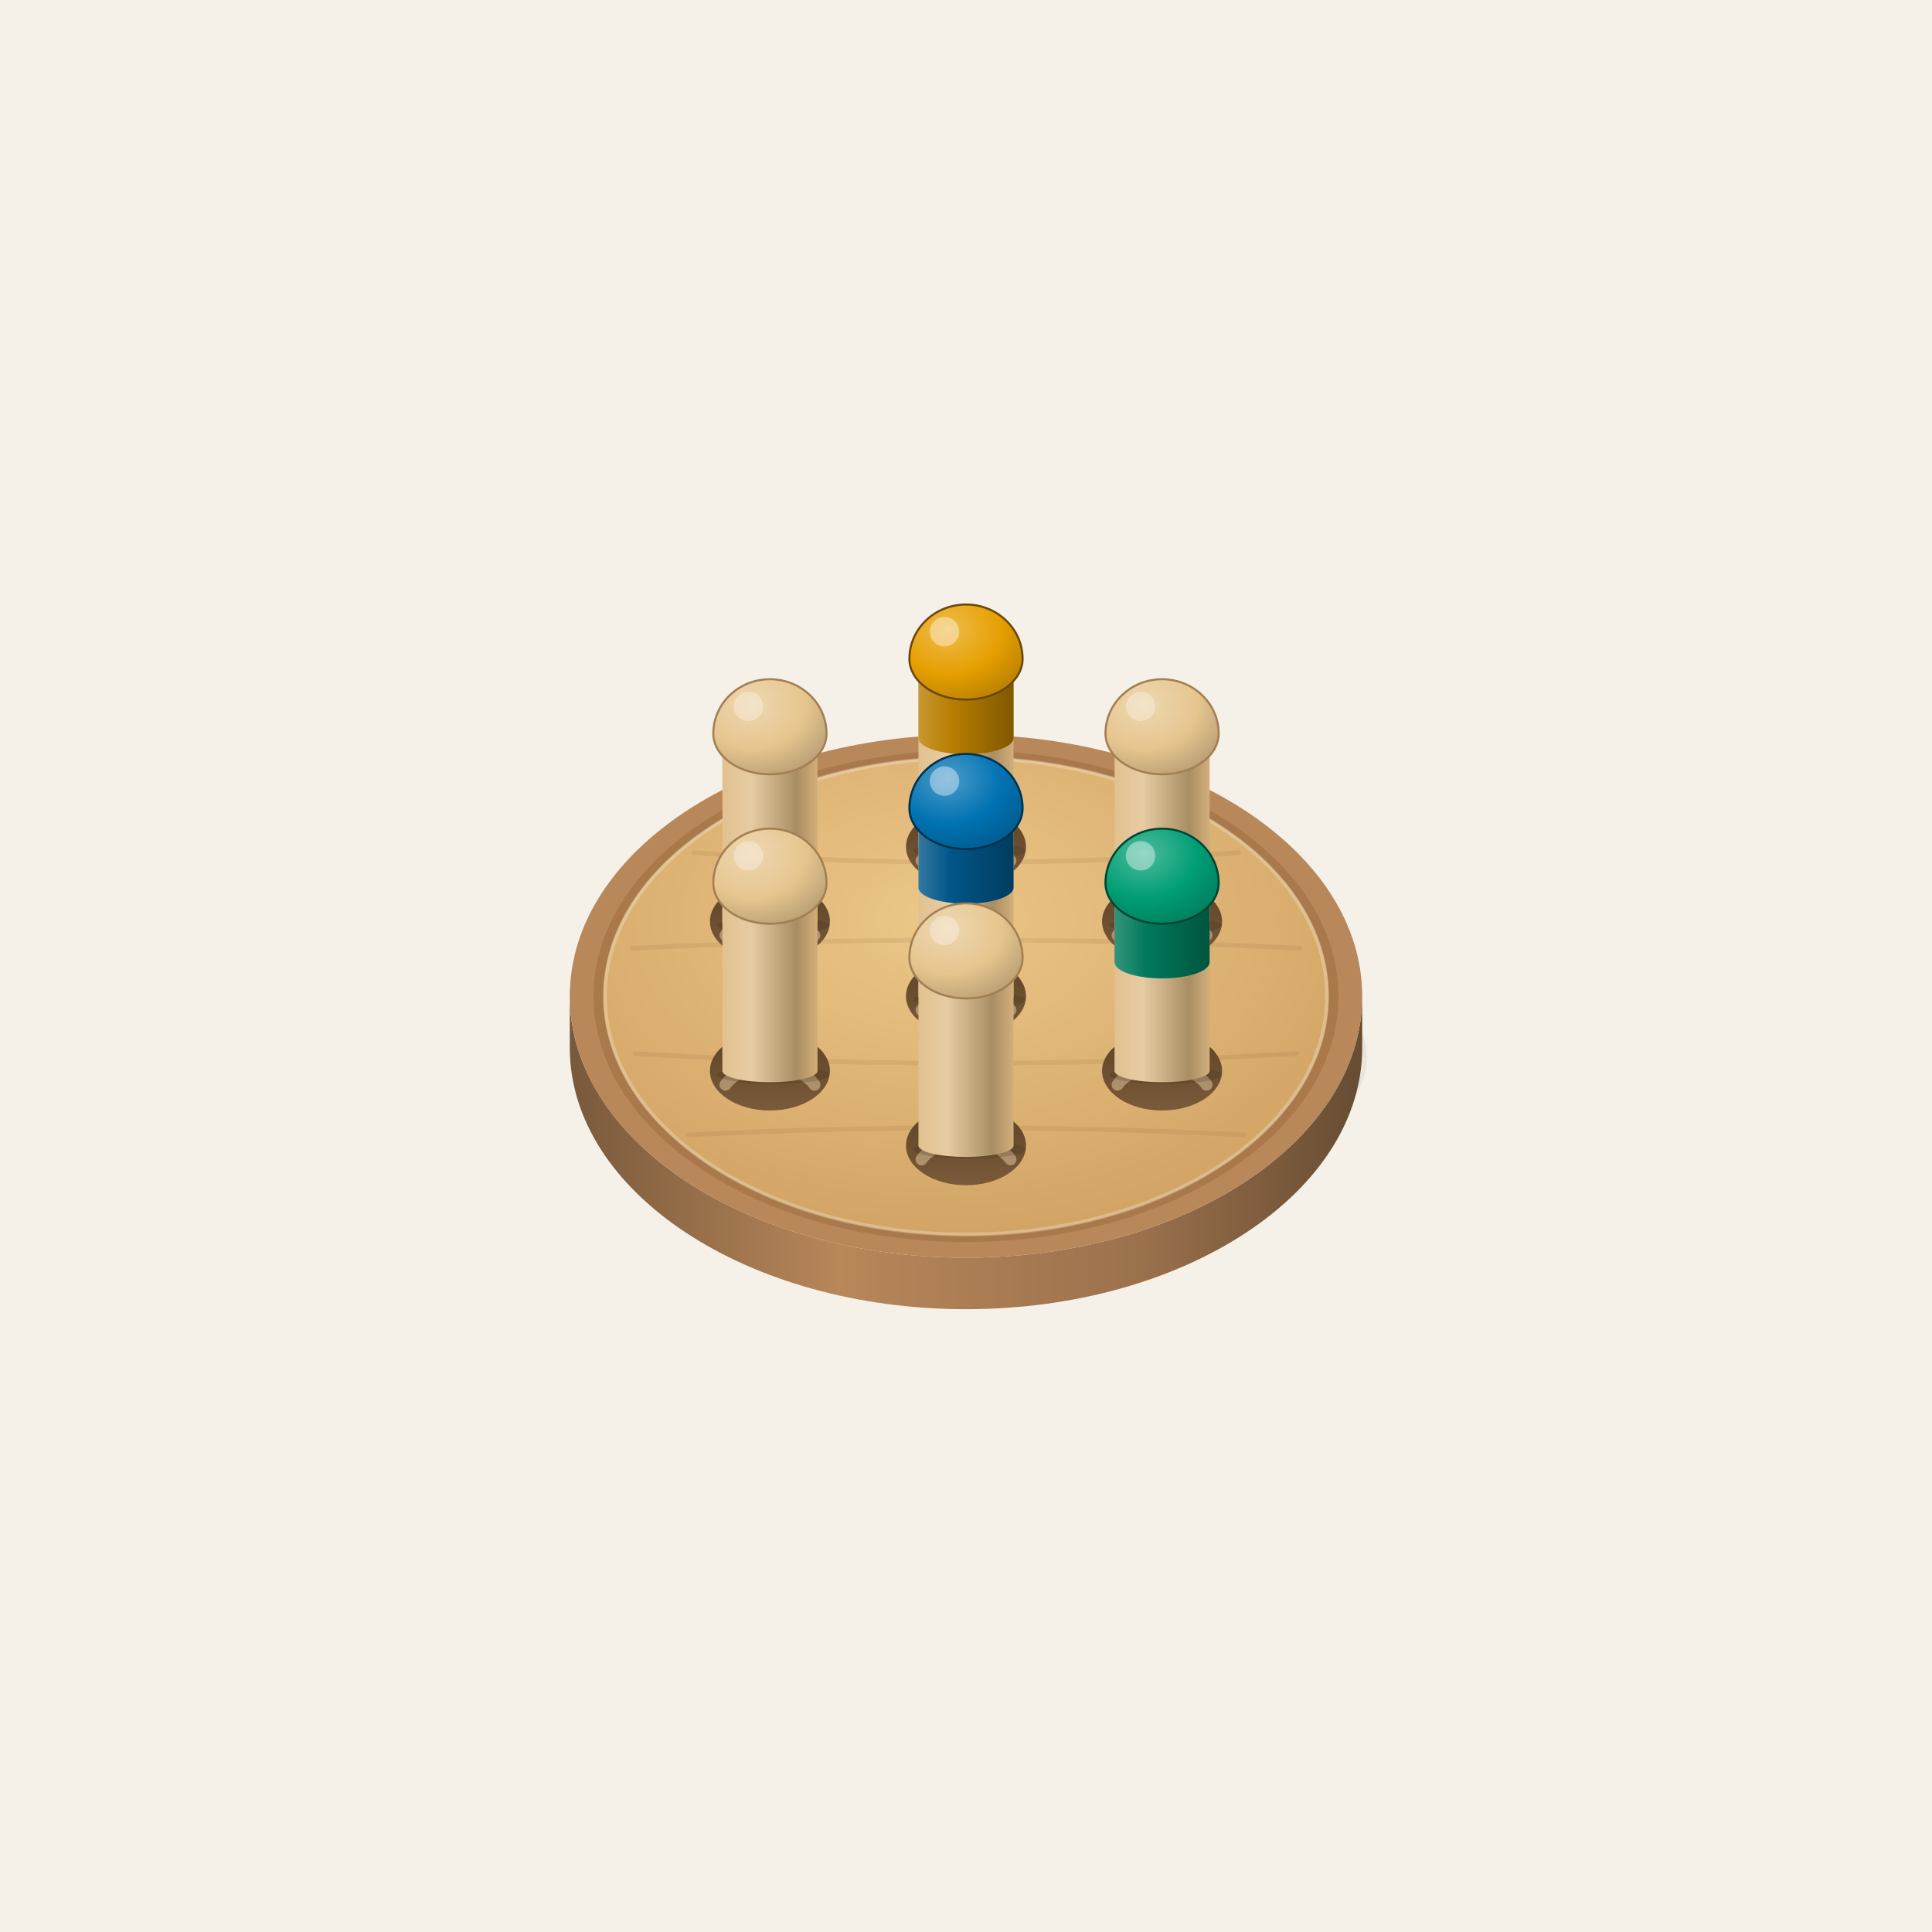
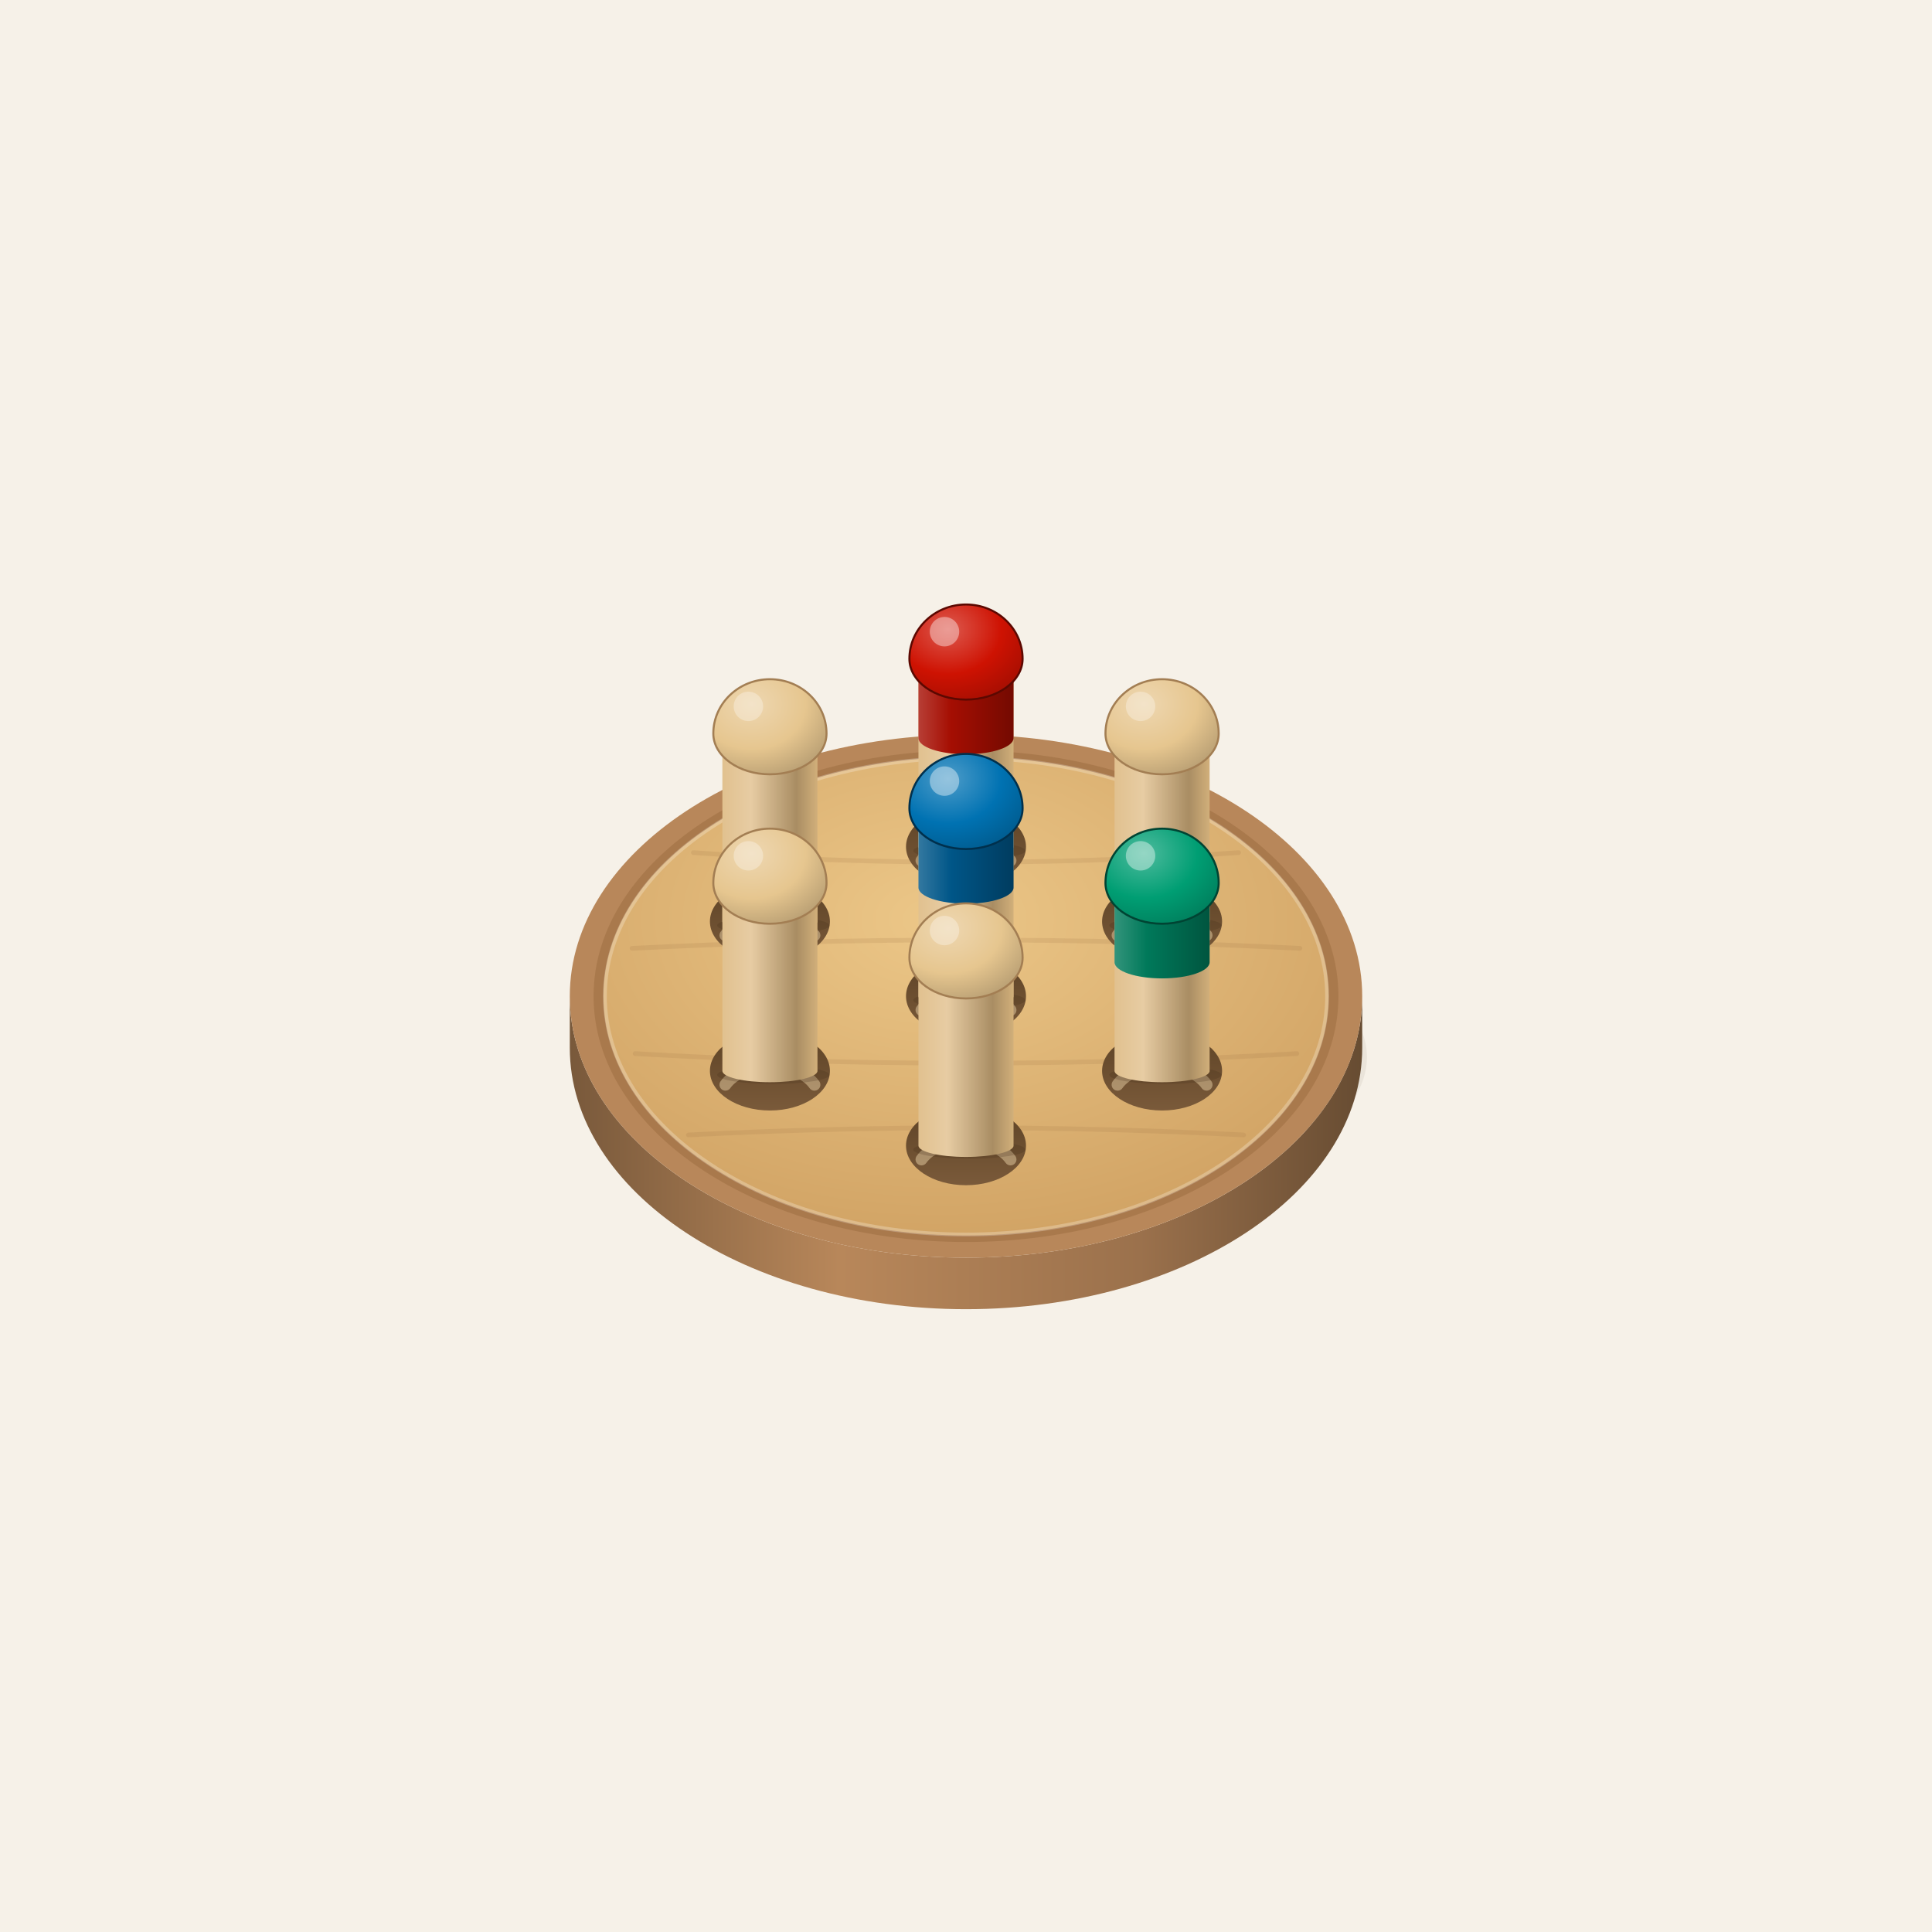
<svg xmlns="http://www.w3.org/2000/svg" width="1024" height="1024" viewBox="0 0 1024 1024">
  <rect x="0" y="0" width="1024" height="1024" fill="#F6F1E8" />
  <g transform="translate(256 256) scale(0.5)">
    <radialGradient id="face" cx="0.46" cy="0.34" r="0.76">
      <stop offset="0" stop-color="#ECC788" />
      <stop offset="1" stop-color="#CE9F60" />
    </radialGradient>
    <linearGradient id="side" x1="0" y1="0" x2="1" y2="0">
      <stop offset="0" stop-color="#79593B" />
      <stop offset="0.34" stop-color="#B8875A" />
      <stop offset="0.72" stop-color="#9B714C" />
      <stop offset="1" stop-color="#674C32" />
    </linearGradient>
    <linearGradient id="hole" x1="0.5" y1="0" x2="0.5" y2="1">
      <stop offset="0" stop-color="#5E4326" />
      <stop offset="1" stop-color="#7A5A3A" />
    </linearGradient>
    <ellipse cx="517" cy="608.6" rx="420" ry="171.86" fill="#3A2612" opacity="0.07" />
    <ellipse cx="517" cy="608.6" rx="403.2" ry="164.99" fill="#3A2612" opacity="0.11" />
    <ellipse cx="517" cy="608.6" rx="378" ry="154.68" fill="#3A2612" opacity="0.16" />
    <path d="M 92 544 L 92 598.6 A 420 277.2 0 0 0 932 598.6 L 932 544 A 420 277.2 0 0 1 92 544 Z" fill="url(#side)" />
    <ellipse cx="512" cy="544" rx="420" ry="277.2" fill="#B8875A" />
    <ellipse cx="512" cy="544" rx="394.8" ry="260.57" fill="#A9794C" />
    <ellipse cx="512" cy="544" rx="384.3" ry="253.64" fill="url(#face)" />
    <ellipse cx="512" cy="544" rx="382.76" ry="252.62" fill="none" stroke="#FFFFFF" stroke-width="4" opacity="0.24" />
    <path d="M 223.01 391.82 Q 512 412.11 800.99 391.82" fill="none" stroke="#9A6E42" stroke-width="5" opacity="0.16" stroke-linecap="round" />
    <path d="M 158.06 493.27 Q 512 475.52 865.94 493.27" fill="none" stroke="#9A6E42" stroke-width="5" opacity="0.16" stroke-linecap="round" />
    <path d="M 161.32 604.87 Q 512 625.16 862.68 604.87" fill="none" stroke="#9A6E42" stroke-width="5" opacity="0.16" stroke-linecap="round" />
    <path d="M 217.73 691.11 Q 512 675.89 806.27 691.11" fill="none" stroke="#9A6E42" stroke-width="5" opacity="0.16" stroke-linecap="round" />
    <ellipse cx="512" cy="544" rx="63.6" ry="41.98" fill="url(#hole)" />
    <path d="M 559.19 558.66 A 52.15 34.42 0 0 0 464.81 558.66" fill="none" stroke="#F3DCB0" stroke-width="12.59" opacity="0.45" stroke-linecap="round" />
    <ellipse cx="512" cy="385.6" rx="63.6" ry="41.98" fill="url(#hole)" />
    <path d="M 559.19 400.26 A 52.15 34.42 0 0 0 464.81 400.26" fill="none" stroke="#F3DCB0" stroke-width="12.59" opacity="0.45" stroke-linecap="round" />
    <ellipse cx="719.85" cy="464.8" rx="63.6" ry="41.98" fill="url(#hole)" />
    <path d="M 767.03 479.46 A 52.15 34.42 0 0 0 672.66 479.46" fill="none" stroke="#F3DCB0" stroke-width="12.59" opacity="0.45" stroke-linecap="round" />
    <ellipse cx="719.85" cy="623.2" rx="63.6" ry="41.98" fill="url(#hole)" />
    <path d="M 767.03 637.86 A 52.15 34.42 0 0 0 672.66 637.86" fill="none" stroke="#F3DCB0" stroke-width="12.59" opacity="0.45" stroke-linecap="round" />
    <ellipse cx="512" cy="702.4" rx="63.6" ry="41.98" fill="url(#hole)" />
    <path d="M 559.19 717.06 A 52.15 34.42 0 0 0 464.81 717.06" fill="none" stroke="#F3DCB0" stroke-width="12.59" opacity="0.45" stroke-linecap="round" />
    <ellipse cx="304.15" cy="623.2" rx="63.6" ry="41.98" fill="url(#hole)" />
    <path d="M 351.34 637.86 A 52.15 34.42 0 0 0 256.97 637.86" fill="none" stroke="#F3DCB0" stroke-width="12.59" opacity="0.45" stroke-linecap="round" />
    <ellipse cx="304.15" cy="464.8" rx="63.6" ry="41.98" fill="url(#hole)" />
    <path d="M 351.34 479.46 A 52.15 34.42 0 0 0 256.97 479.46" fill="none" stroke="#F3DCB0" stroke-width="12.59" opacity="0.45" stroke-linecap="round" />
    <linearGradient id="pg512_386b" x1="0" y1="0" x2="1" y2="0">
      <stop offset="0" stop-color="#E1C18F" />
      <stop offset="0.3" stop-color="#E7CCA3" />
      <stop offset="0.78" stop-color="#A98D63" />
      <stop offset="1" stop-color="#D1AF7A" />
    </linearGradient>
    <radialGradient id="pg512_386c" cx="0.34" cy="0.26" r="0.86">
-       <stop offset="0" stop-color="#EEBC4D" />
-       <stop offset="0.55" stop-color="#E69F00" />
-       <stop offset="1" stop-color="#B37C00" />
+       <stop offset="0" stop-color="#DD594E" />
+       <stop offset="0.55" stop-color="#CE1202" />
+       <stop offset="1" stop-color="#A10E02" />
    </radialGradient>
    <ellipse cx="515.6" cy="389.8" rx="59.47" ry="9.6" fill="#3A2612" opacity="0.2" />
    <path d="M 461.6 193.6 L 461.6 385.6 A 50.4 12 0 0 0 562.4 385.6 L 562.4 193.6 Z" fill="url(#pg512_386b)" />
    <linearGradient id="pg512_386n" x1="0" y1="0" x2="1" y2="0">
-       <stop offset="0" stop-color="#C69833" />
-       <stop offset="0.34" stop-color="#B87E00" />
-       <stop offset="1" stop-color="#815800" />
+       <stop offset="0" stop-color="#B73E35" />
+       <stop offset="0.34" stop-color="#A50E02" />
+       <stop offset="1" stop-color="#740A01" />
    </linearGradient>
    <path d="M 461.6 193.6 L 461.6 270.4 A 50.4 17.14 0 0 0 562.4 270.4 L 562.4 193.6 Z" fill="url(#pg512_386n)" />
-     <path d="M 452 186.4 A 60 57.6 0 0 1 572 186.4 A 60 43.2 0 0 1 452 186.4 Z" fill="url(#pg512_386c)" stroke="#68470B" stroke-width="2.16" />
+     <path d="M 452 186.4 A 60 57.6 0 0 1 572 186.4 A 60 43.2 0 0 1 452 186.4 Z" fill="url(#pg512_386c)" stroke="#5C0801" stroke-width="2.16" />
    <ellipse cx="489.2" cy="157.6" rx="15.6" ry="15.6" fill="#FFFFFF" opacity="0.4" transform="rotate(-24 489.2 157.6)" />
    <linearGradient id="pg720_465b" x1="0" y1="0" x2="1" y2="0">
      <stop offset="0" stop-color="#E1C18F" />
      <stop offset="0.3" stop-color="#E7CCA3" />
      <stop offset="0.78" stop-color="#A98D63" />
      <stop offset="1" stop-color="#D1AF7A" />
    </linearGradient>
    <radialGradient id="pg720_465c" cx="0.34" cy="0.26" r="0.86">
      <stop offset="0" stop-color="#EED7B1" />
      <stop offset="0.55" stop-color="#E6C68F" />
      <stop offset="1" stop-color="#B39A70" />
    </radialGradient>
    <ellipse cx="723.45" cy="469" rx="59.47" ry="9.6" fill="#3A2612" opacity="0.2" />
    <path d="M 669.45 272.8 L 669.45 464.8 A 50.4 12 0 0 0 770.25 464.8 L 770.25 272.8 Z" fill="url(#pg720_465b)" />
    <path d="M 659.85 265.6 A 60 57.6 0 0 1 779.85 265.6 A 60 43.2 0 0 1 659.85 265.6 Z" fill="url(#pg720_465c)" stroke="#A37E53" stroke-width="2.16" />
    <ellipse cx="697.05" cy="236.8" rx="15.6" ry="15.6" fill="#FFFFFF" opacity="0.3" transform="rotate(-24 697.05 236.8)" />
    <linearGradient id="pg304_465b" x1="0" y1="0" x2="1" y2="0">
      <stop offset="0" stop-color="#E1C18F" />
      <stop offset="0.3" stop-color="#E7CCA3" />
      <stop offset="0.78" stop-color="#A98D63" />
      <stop offset="1" stop-color="#D1AF7A" />
    </linearGradient>
    <radialGradient id="pg304_465c" cx="0.34" cy="0.26" r="0.86">
      <stop offset="0" stop-color="#EED7B1" />
      <stop offset="0.55" stop-color="#E6C68F" />
      <stop offset="1" stop-color="#B39A70" />
    </radialGradient>
    <ellipse cx="307.75" cy="469" rx="59.47" ry="9.6" fill="#3A2612" opacity="0.2" />
    <path d="M 253.75 272.8 L 253.75 464.8 A 50.4 12 0 0 0 354.55 464.8 L 354.55 272.8 Z" fill="url(#pg304_465b)" />
    <path d="M 244.15 265.6 A 60 57.6 0 0 1 364.15 265.6 A 60 43.2 0 0 1 244.15 265.6 Z" fill="url(#pg304_465c)" stroke="#A37E53" stroke-width="2.16" />
    <ellipse cx="281.35" cy="236.8" rx="15.6" ry="15.6" fill="#FFFFFF" opacity="0.3" transform="rotate(-24 281.35 236.8)" />
    <linearGradient id="pg512_544b" x1="0" y1="0" x2="1" y2="0">
      <stop offset="0" stop-color="#E1C18F" />
      <stop offset="0.3" stop-color="#E7CCA3" />
      <stop offset="0.78" stop-color="#A98D63" />
      <stop offset="1" stop-color="#D1AF7A" />
    </linearGradient>
    <radialGradient id="pg512_544c" cx="0.34" cy="0.26" r="0.86">
      <stop offset="0" stop-color="#4D9CC9" />
      <stop offset="0.55" stop-color="#0072B2" />
      <stop offset="1" stop-color="#00598B" />
    </radialGradient>
    <ellipse cx="515.6" cy="548.2" rx="59.47" ry="9.6" fill="#3A2612" opacity="0.2" />
    <path d="M 461.6 352 L 461.6 544 A 50.4 12 0 0 0 562.4 544 L 562.4 352 Z" fill="url(#pg512_544b)" />
    <linearGradient id="pg512_544n" x1="0" y1="0" x2="1" y2="0">
      <stop offset="0" stop-color="#3378A0" />
      <stop offset="0.34" stop-color="#005688" />
      <stop offset="1" stop-color="#003C5F" />
    </linearGradient>
    <path d="M 461.6 352 L 461.6 428.8 A 50.4 17.14 0 0 0 562.4 428.8 L 562.4 352 Z" fill="url(#pg512_544n)" />
    <path d="M 452 344.8 A 60 57.6 0 0 1 572 344.8 A 60 43.2 0 0 1 452 344.8 Z" fill="url(#pg512_544c)" stroke="#00304D" stroke-width="2.16" />
    <ellipse cx="489.2" cy="316" rx="15.6" ry="15.6" fill="#FFFFFF" opacity="0.4" transform="rotate(-24 489.2 316)" />
    <linearGradient id="pg720_623b" x1="0" y1="0" x2="1" y2="0">
      <stop offset="0" stop-color="#E1C18F" />
      <stop offset="0.3" stop-color="#E7CCA3" />
      <stop offset="0.78" stop-color="#A98D63" />
      <stop offset="1" stop-color="#D1AF7A" />
    </linearGradient>
    <radialGradient id="pg720_623c" cx="0.34" cy="0.26" r="0.86">
      <stop offset="0" stop-color="#4DBB9D" />
      <stop offset="0.55" stop-color="#009E73" />
      <stop offset="1" stop-color="#007B5A" />
    </radialGradient>
    <ellipse cx="723.45" cy="627.4" rx="59.47" ry="9.6" fill="#3A2612" opacity="0.2" />
    <path d="M 669.45 431.2 L 669.45 623.2 A 50.4 12 0 0 0 770.25 623.2 L 770.25 431.2 Z" fill="url(#pg720_623b)" />
    <linearGradient id="pg720_623n" x1="0" y1="0" x2="1" y2="0">
      <stop offset="0" stop-color="#33947B" />
      <stop offset="0.34" stop-color="#00795A" />
      <stop offset="1" stop-color="#00553F" />
    </linearGradient>
    <path d="M 669.45 431.2 L 669.45 508 A 50.4 17.14 0 0 0 770.25 508 L 770.25 431.2 Z" fill="url(#pg720_623n)" />
    <path d="M 659.85 424 A 60 57.6 0 0 1 779.85 424 A 60 43.2 0 0 1 659.85 424 Z" fill="url(#pg720_623c)" stroke="#004433" stroke-width="2.16" />
    <ellipse cx="697.05" cy="395.2" rx="15.6" ry="15.6" fill="#FFFFFF" opacity="0.4" transform="rotate(-24 697.05 395.2)" />
    <linearGradient id="pg304_623b" x1="0" y1="0" x2="1" y2="0">
      <stop offset="0" stop-color="#E1C18F" />
      <stop offset="0.3" stop-color="#E7CCA3" />
      <stop offset="0.78" stop-color="#A98D63" />
      <stop offset="1" stop-color="#D1AF7A" />
    </linearGradient>
    <radialGradient id="pg304_623c" cx="0.34" cy="0.26" r="0.86">
      <stop offset="0" stop-color="#EED7B1" />
      <stop offset="0.55" stop-color="#E6C68F" />
      <stop offset="1" stop-color="#B39A70" />
    </radialGradient>
    <ellipse cx="307.75" cy="627.4" rx="59.47" ry="9.6" fill="#3A2612" opacity="0.2" />
    <path d="M 253.75 431.2 L 253.75 623.2 A 50.4 12 0 0 0 354.55 623.2 L 354.55 431.2 Z" fill="url(#pg304_623b)" />
    <path d="M 244.15 424 A 60 57.6 0 0 1 364.15 424 A 60 43.2 0 0 1 244.15 424 Z" fill="url(#pg304_623c)" stroke="#A37E53" stroke-width="2.16" />
    <ellipse cx="281.35" cy="395.2" rx="15.6" ry="15.6" fill="#FFFFFF" opacity="0.3" transform="rotate(-24 281.35 395.2)" />
    <linearGradient id="pg512_702b" x1="0" y1="0" x2="1" y2="0">
      <stop offset="0" stop-color="#E1C18F" />
      <stop offset="0.3" stop-color="#E7CCA3" />
      <stop offset="0.78" stop-color="#A98D63" />
      <stop offset="1" stop-color="#D1AF7A" />
    </linearGradient>
    <radialGradient id="pg512_702c" cx="0.34" cy="0.26" r="0.86">
      <stop offset="0" stop-color="#EED7B1" />
      <stop offset="0.55" stop-color="#E6C68F" />
      <stop offset="1" stop-color="#B39A70" />
    </radialGradient>
    <ellipse cx="515.6" cy="706.6" rx="59.47" ry="9.6" fill="#3A2612" opacity="0.2" />
    <path d="M 461.6 510.4 L 461.6 702.4 A 50.4 12 0 0 0 562.4 702.4 L 562.4 510.4 Z" fill="url(#pg512_702b)" />
    <path d="M 452 503.2 A 60 57.6 0 0 1 572 503.2 A 60 43.2 0 0 1 452 503.2 Z" fill="url(#pg512_702c)" stroke="#A37E53" stroke-width="2.16" />
    <ellipse cx="489.2" cy="474.4" rx="15.6" ry="15.6" fill="#FFFFFF" opacity="0.3" transform="rotate(-24 489.2 474.4)" />
  </g>
</svg>
